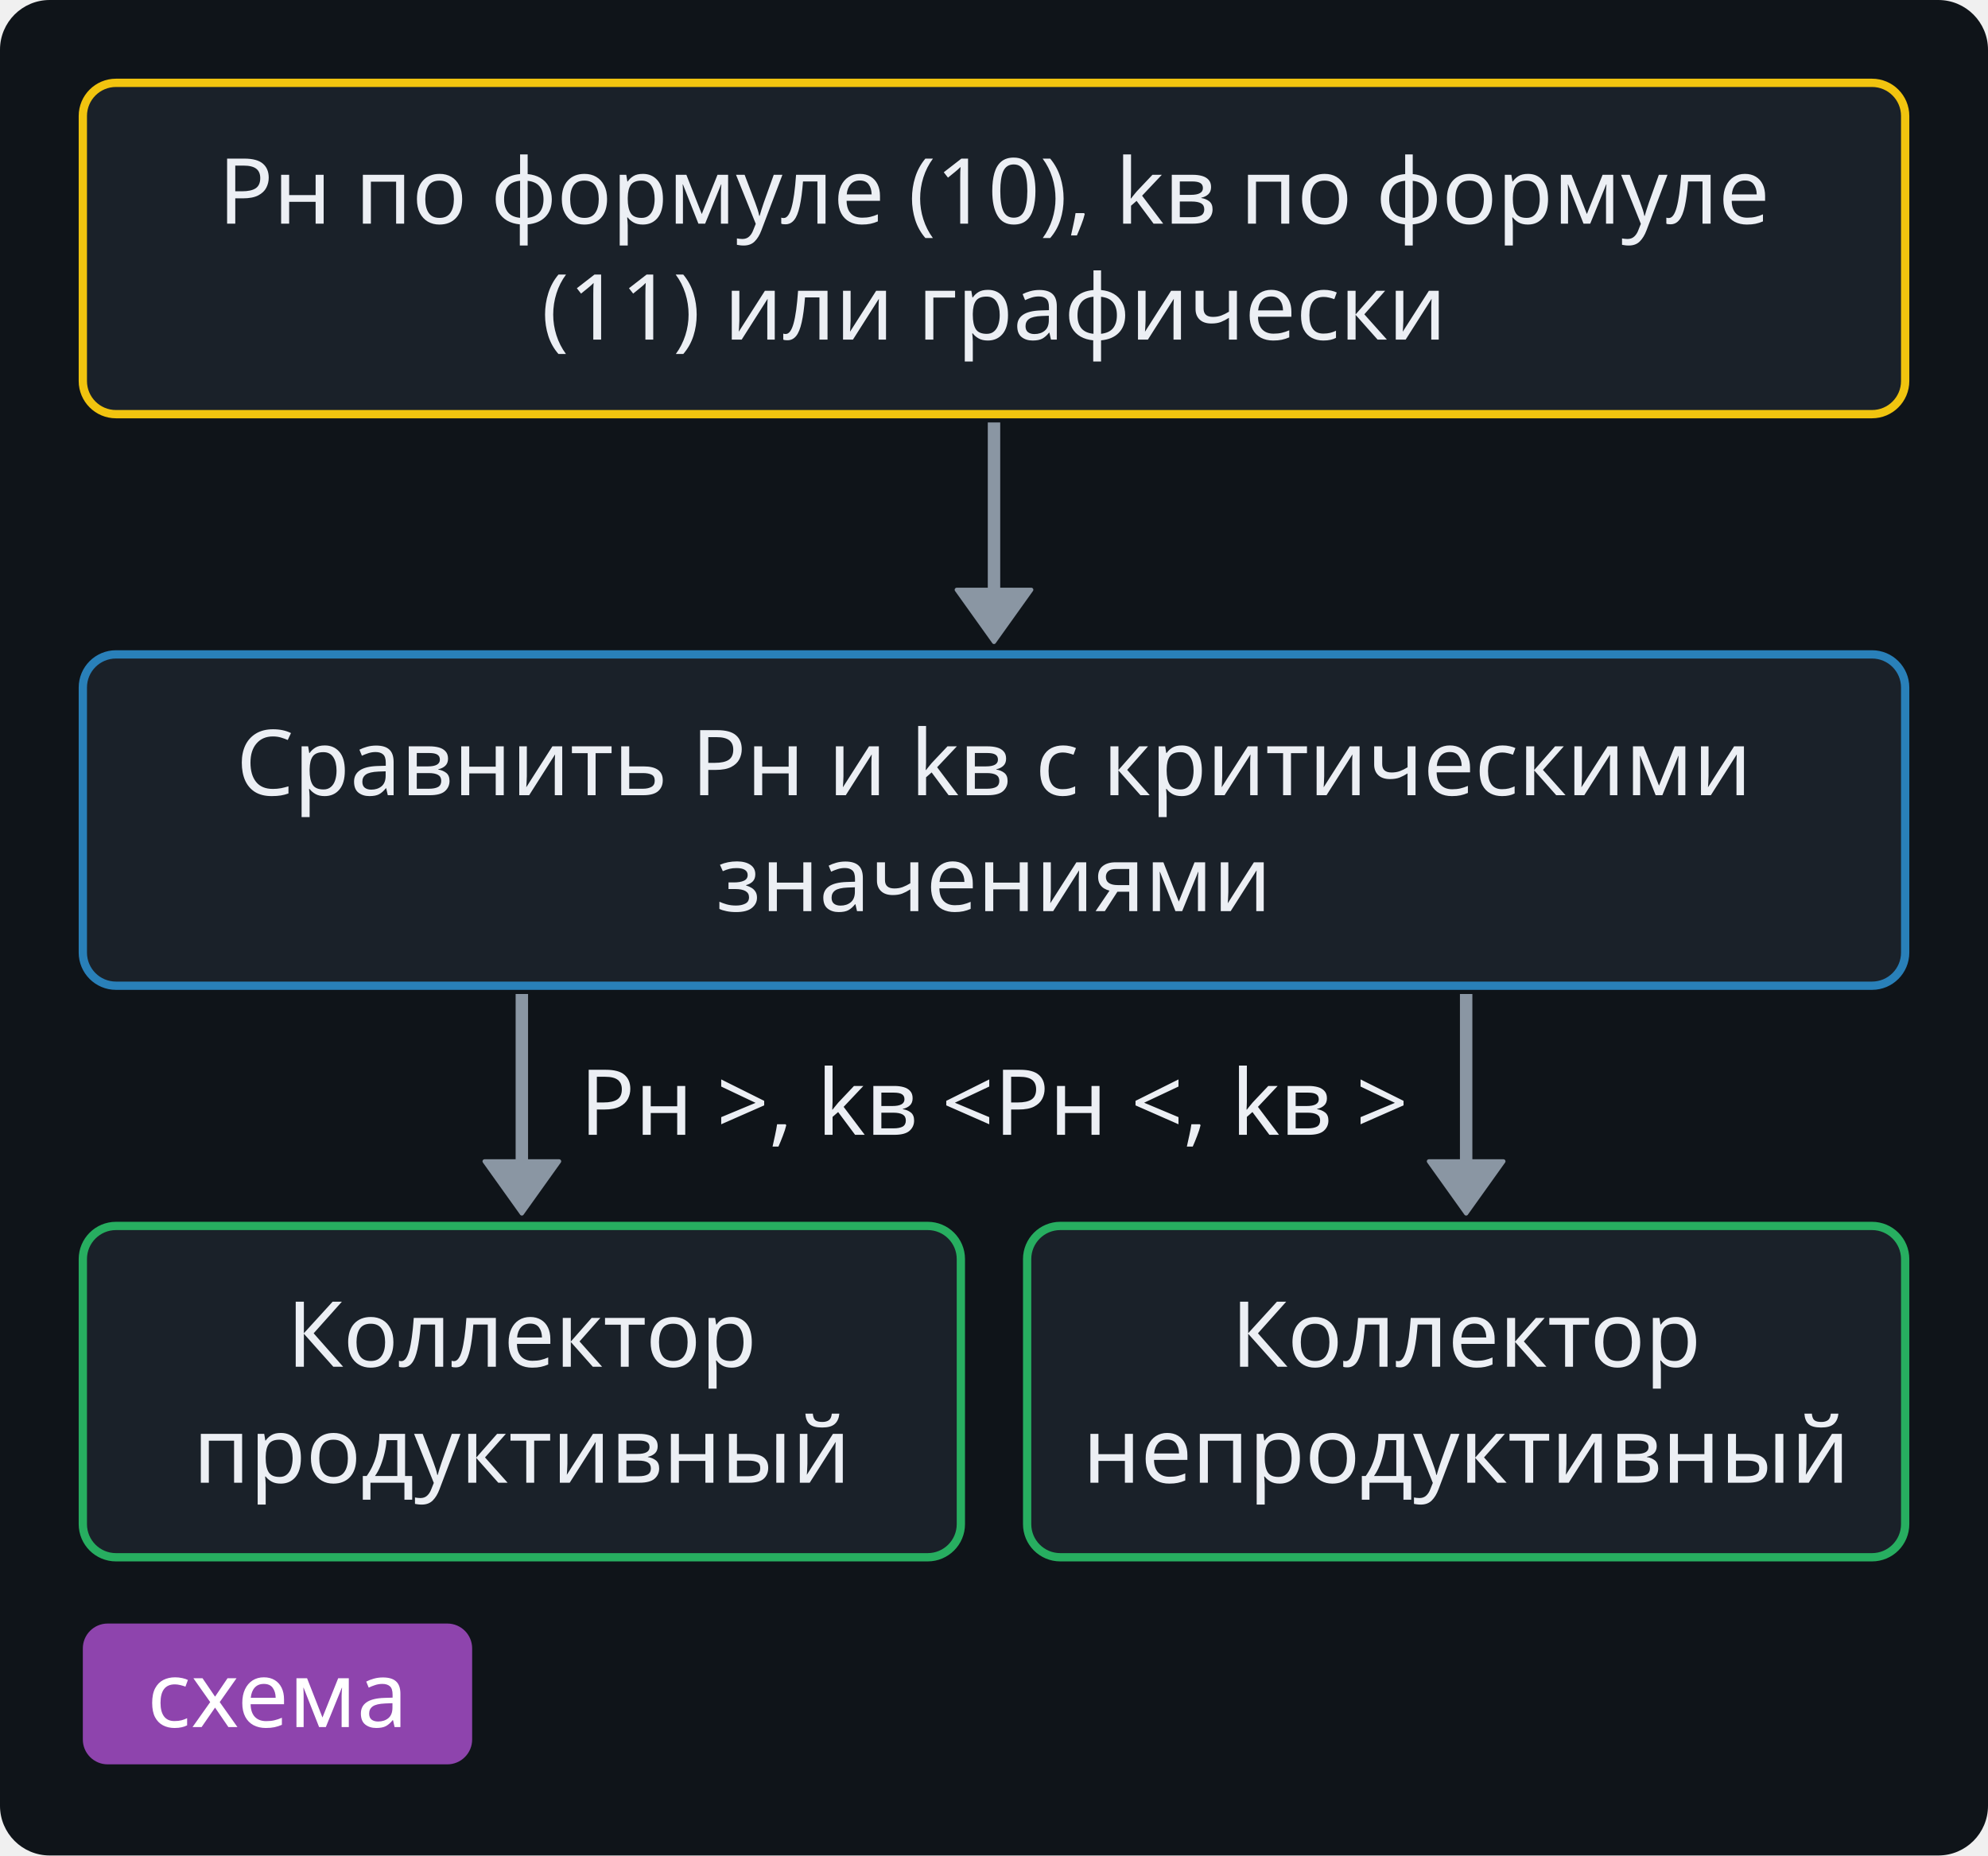
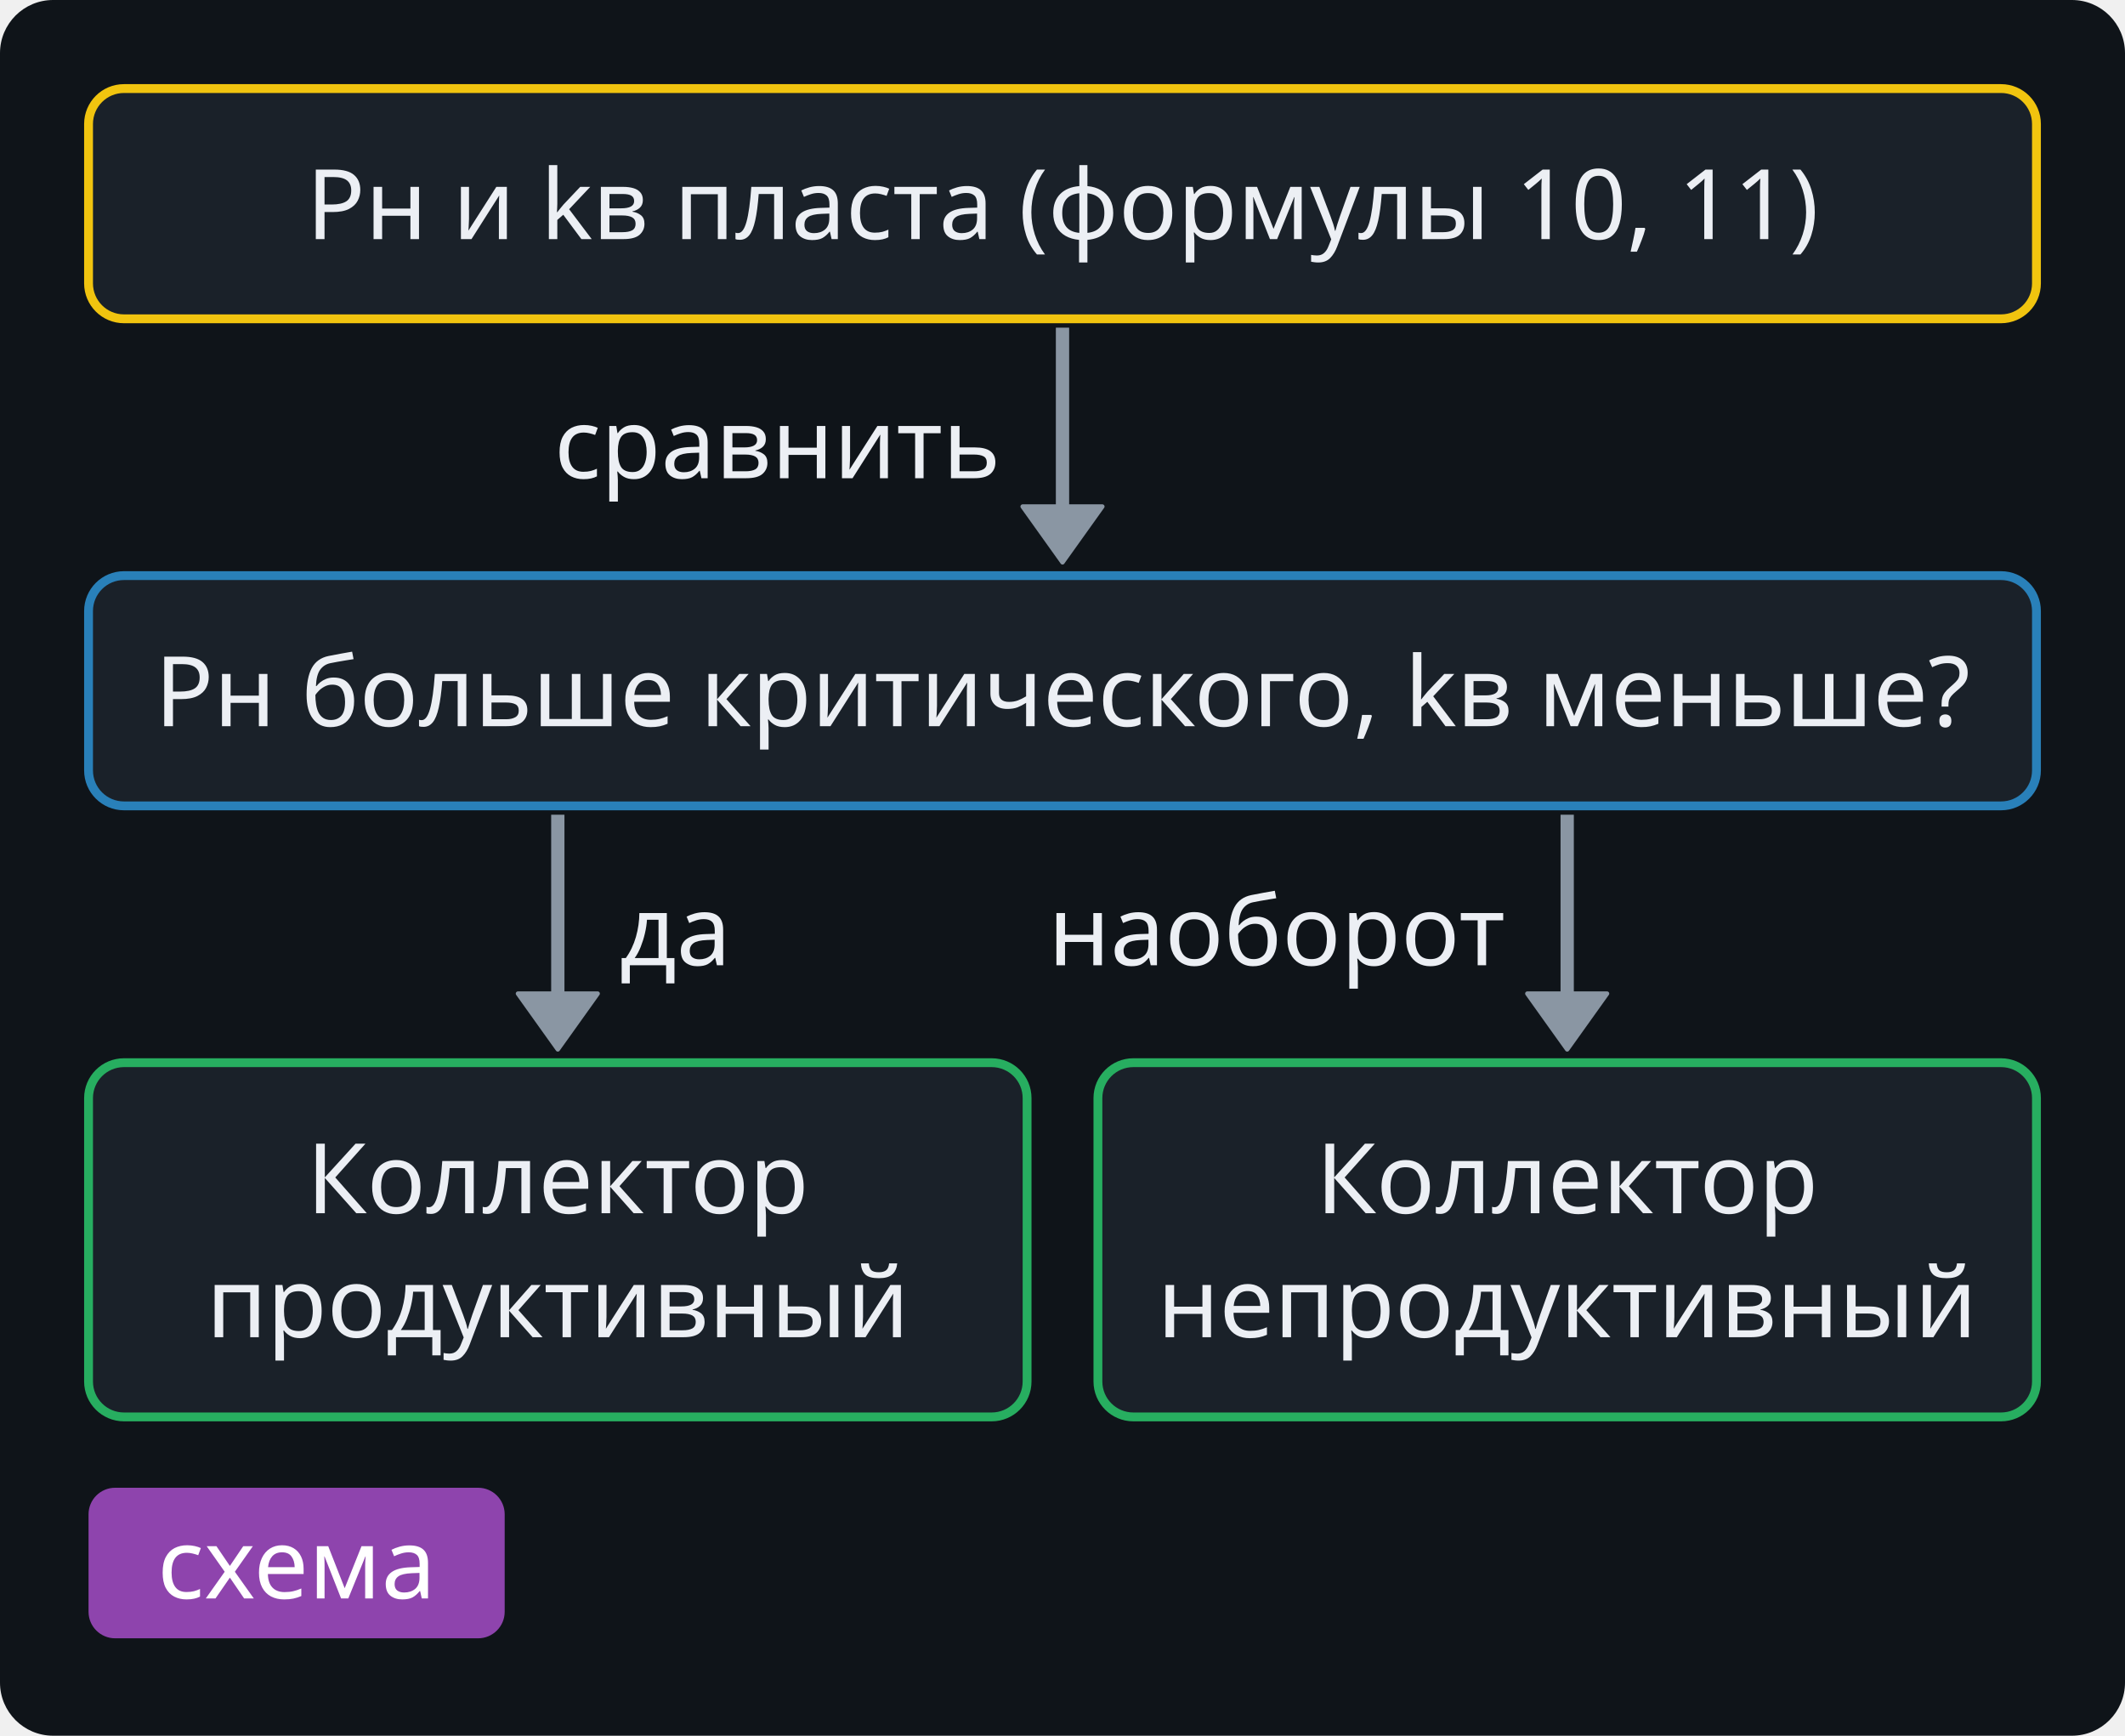
- <svg xmlns="http://www.w3.org/2000/svg" viewBox="0 0 480 448" width="480" height="448" font-family="Segoe UI, sans-serif" role="img">
-   <rect x="0.0" y="0.0" width="480.0" height="448.0" rx="12" fill="#0F1419" stroke="none" />
-   <rect x="20.0" y="20.0" width="440.0" height="80.0" rx="8" fill="#1A2129" stroke="#F1C40F" stroke-width="2" />
-   <text x="240.0" y="54.0" fill="#ECEFF4" font-size="22" font-weight="400" text-anchor="middle">Pн по формуле (10), kв по формуле</text>
-   <text x="240.0" y="82.0" fill="#ECEFF4" font-size="22" font-weight="400" text-anchor="middle">(11) или графически</text>
-   <rect x="20.0" y="158.0" width="440.0" height="80.0" rx="8" fill="#1A2129" stroke="#2980B9" stroke-width="2" />
-   <text x="240.0" y="192.0" fill="#ECEFF4" font-size="22" font-weight="400" text-anchor="middle">Сравнить Pн и kв с критическими</text>
-   <text x="240.0" y="220.0" fill="#ECEFF4" font-size="22" font-weight="400" text-anchor="middle">значениями</text>
-   <rect x="20.0" y="296.0" width="212.0" height="80.0" rx="8" fill="#1A2129" stroke="#27AE60" stroke-width="2" />
-   <text x="126.0" y="330.0" fill="#ECEFF4" font-size="22" font-weight="400" text-anchor="middle">Коллектор</text>
-   <text x="126.0" y="358.0" fill="#ECEFF4" font-size="22" font-weight="400" text-anchor="middle">продуктивный</text>
-   <rect x="248.0" y="296.0" width="212.0" height="80.0" rx="8" fill="#1A2129" stroke="#27AE60" stroke-width="2" />
-   <text x="354.0" y="330.0" fill="#ECEFF4" font-size="22" font-weight="400" text-anchor="middle">Коллектор</text>
-   <text x="354.0" y="358.0" fill="#ECEFF4" font-size="22" font-weight="400" text-anchor="middle">непродуктивный</text>
-   <line x1="240.0" y1="102.0" x2="240.0" y2="142.4" stroke="#8A96A3" stroke-width="3" />
-   <path d="M240.0,155.0 L231.0,142.4 L249.0,142.4 Z" fill="#8A96A3" stroke="#8A96A3" stroke-width="1" stroke-linejoin="round" />
-   <line x1="126.0" y1="240.0" x2="126.0" y2="280.4" stroke="#8A96A3" stroke-width="3" />
-   <path d="M126.0,293.0 L117.0,280.4 L135.0,280.4 Z" fill="#8A96A3" stroke="#8A96A3" stroke-width="1" stroke-linejoin="round" />
-   <text x="140.0" y="274.0" fill="#ECEFF4" font-size="22" font-weight="400" text-anchor="start">Pн &gt;, kв &lt;</text>
-   <line x1="354.0" y1="240.0" x2="354.0" y2="280.4" stroke="#8A96A3" stroke-width="3" />
-   <path d="M354.0,293.0 L345.0,280.4 L363.0,280.4 Z" fill="#8A96A3" stroke="#8A96A3" stroke-width="1" stroke-linejoin="round" />
-   <text x="340.0" y="274.0" fill="#ECEFF4" font-size="22" font-weight="400" text-anchor="end">Pн &lt;, kв &gt;</text>
-   <rect x="20.0" y="392.0" width="94.0" height="34.0" rx="6" fill="#8E44AD" stroke="none" />
-   <text x="67.0" y="417.0" fill="#FFFFFF" font-size="22" font-weight="400" text-anchor="middle">схема</text>
+ <svg xmlns="http://www.w3.org/2000/svg" viewBox="0 0 480 392" width="480" height="392" font-family="Segoe UI, sans-serif" role="img">
+   <rect x="0.0" y="0.0" width="480.0" height="392.0" rx="12" fill="#0F1419" stroke="none" />
+   <rect x="20.0" y="20.0" width="440.0" height="52.0" rx="8" fill="#1A2129" stroke="#F1C40F" stroke-width="2" />
+   <text x="240.0" y="54.0" fill="#ECEFF4" font-size="22" font-weight="400" text-anchor="middle">Pн и kв пласта (формулы 10, 11)</text>
+   <rect x="20.0" y="130.0" width="440.0" height="52.0" rx="8" fill="#1A2129" stroke="#2980B9" stroke-width="2" />
+   <text x="240.0" y="164.0" fill="#ECEFF4" font-size="22" font-weight="400" text-anchor="middle">Pн больше критического, kв меньше?</text>
+   <rect x="20.0" y="240.0" width="212.0" height="80.0" rx="8" fill="#1A2129" stroke="#27AE60" stroke-width="2" />
+   <text x="126.0" y="274.0" fill="#ECEFF4" font-size="22" font-weight="400" text-anchor="middle">Коллектор</text>
+   <text x="126.0" y="302.0" fill="#ECEFF4" font-size="22" font-weight="400" text-anchor="middle">продуктивный</text>
+   <rect x="248.0" y="240.0" width="212.0" height="80.0" rx="8" fill="#1A2129" stroke="#27AE60" stroke-width="2" />
+   <text x="354.0" y="274.0" fill="#ECEFF4" font-size="22" font-weight="400" text-anchor="middle">Коллектор</text>
+   <text x="354.0" y="302.0" fill="#ECEFF4" font-size="22" font-weight="400" text-anchor="middle">непродуктивный</text>
+   <line x1="240.0" y1="74.0" x2="240.0" y2="114.4" stroke="#8A96A3" stroke-width="3" />
+   <path d="M240.0,127.0 L231.0,114.4 L249.0,114.4 Z" fill="#8A96A3" stroke="#8A96A3" stroke-width="1" stroke-linejoin="round" />
+   <text x="226.0" y="108.0" fill="#ECEFF4" font-size="22" font-weight="400" text-anchor="end">сравнить</text>
+   <line x1="126.0" y1="184.0" x2="126.0" y2="224.4" stroke="#8A96A3" stroke-width="3" />
+   <path d="M126.0,237.0 L117.0,224.4 L135.0,224.4 Z" fill="#8A96A3" stroke="#8A96A3" stroke-width="1" stroke-linejoin="round" />
+   <text x="140.0" y="218.0" fill="#ECEFF4" font-size="22" font-weight="400" text-anchor="start">да</text>
+   <line x1="354.0" y1="184.0" x2="354.0" y2="224.4" stroke="#8A96A3" stroke-width="3" />
+   <path d="M354.0,237.0 L345.0,224.4 L363.0,224.4 Z" fill="#8A96A3" stroke="#8A96A3" stroke-width="1" stroke-linejoin="round" />
+   <text x="340.0" y="218.0" fill="#ECEFF4" font-size="22" font-weight="400" text-anchor="end">наоборот</text>
+   <rect x="20.0" y="336.0" width="94.0" height="34.0" rx="6" fill="#8E44AD" stroke="none" />
+   <text x="67.0" y="361.0" fill="#FFFFFF" font-size="22" font-weight="400" text-anchor="middle">схема</text>
</svg>
